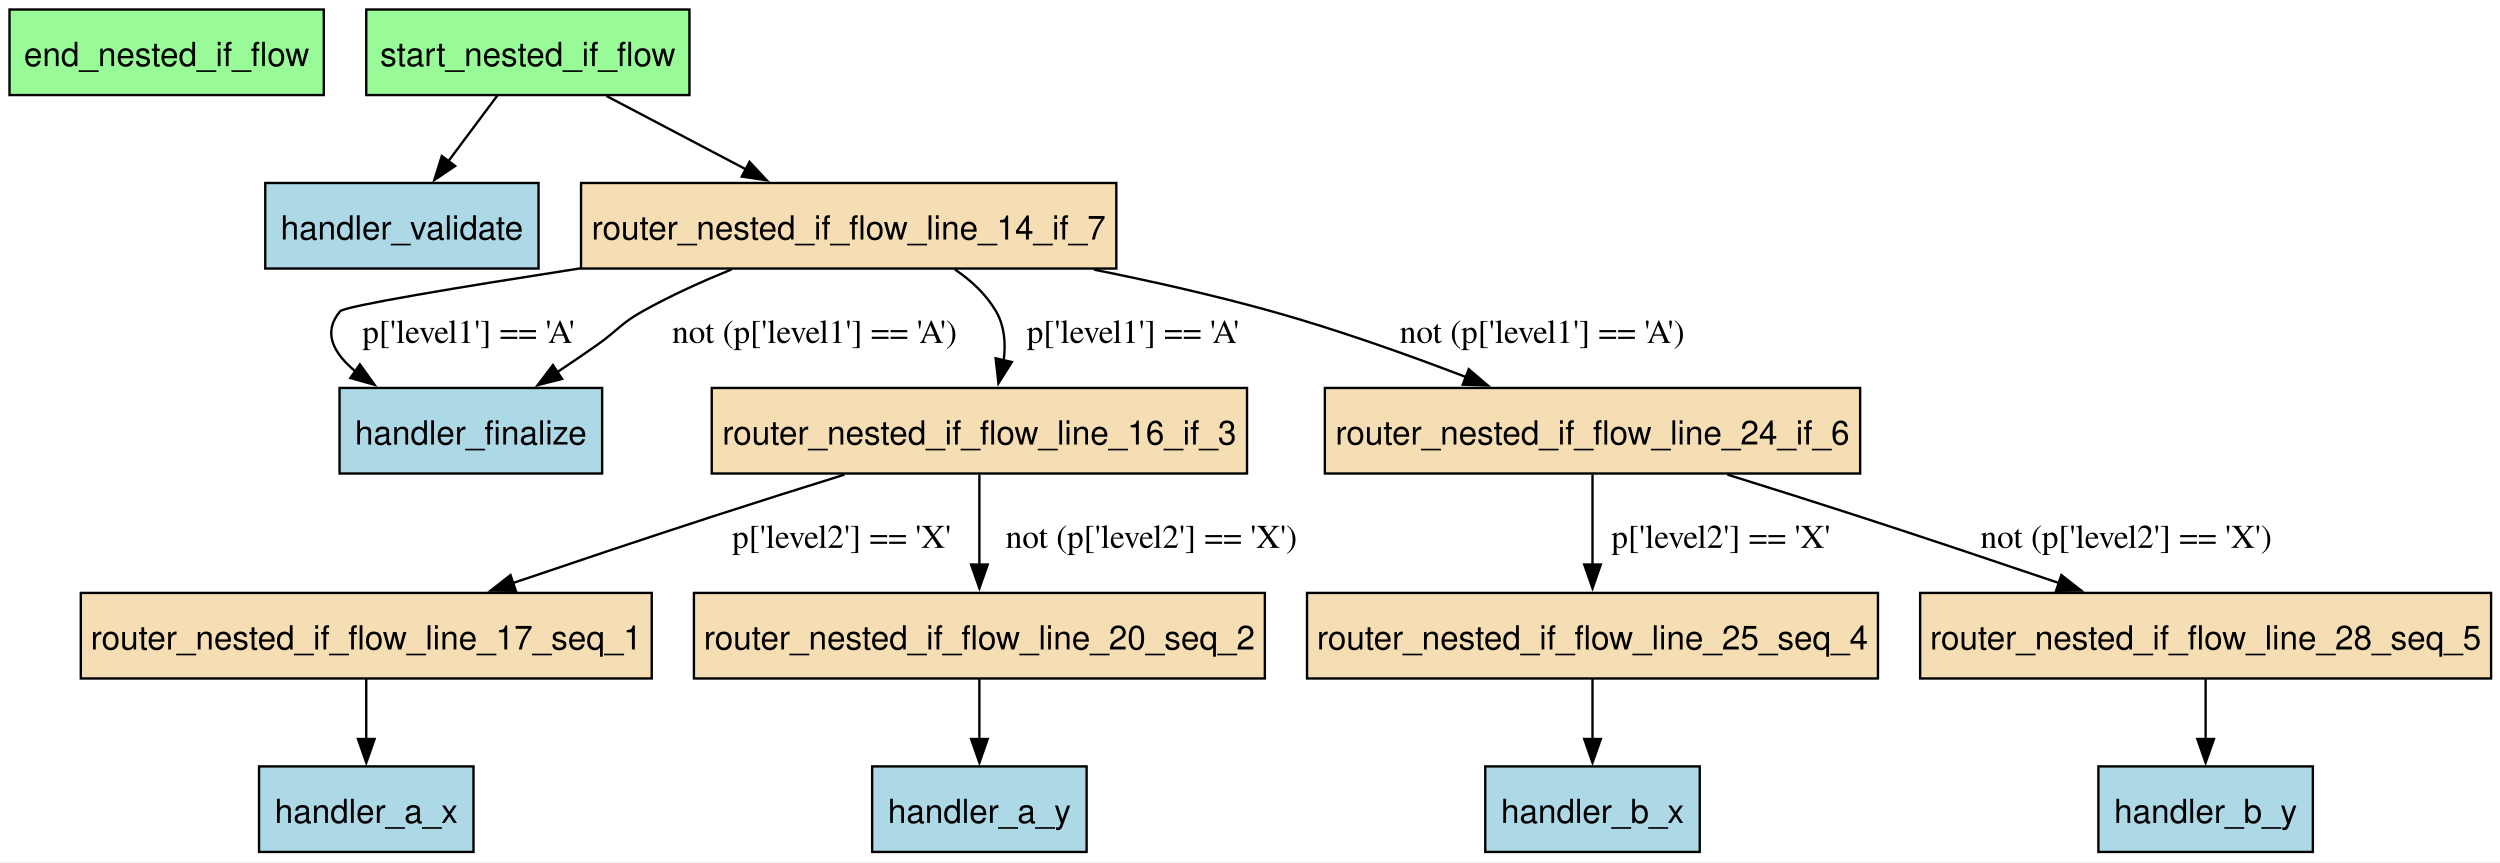
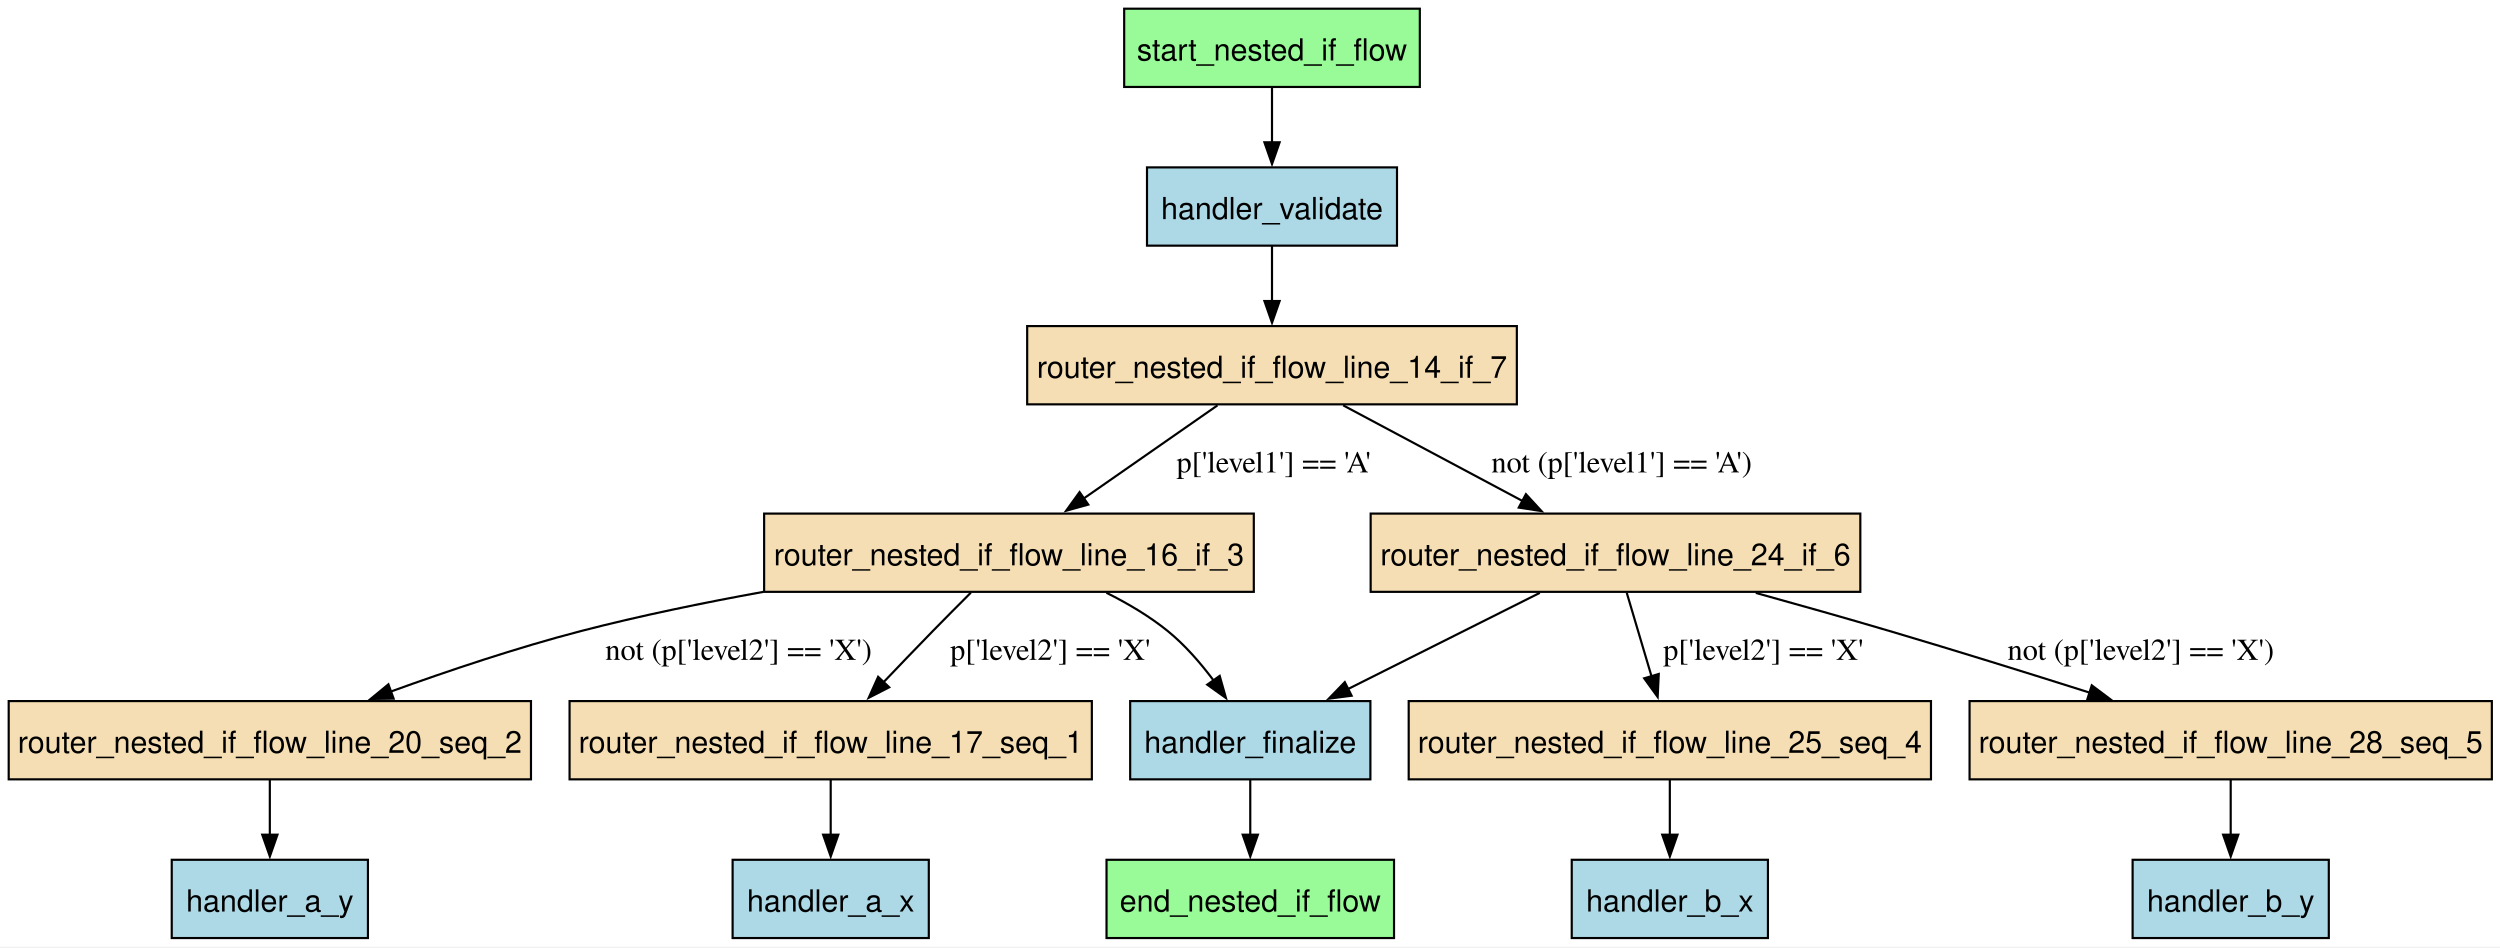
- <svg xmlns="http://www.w3.org/2000/svg" width="1052pt" height="363pt" viewBox="0.00 0.00 1052.00 363.00">
-   <g id="graph0" class="graph" transform="scale(1 1) rotate(0) translate(4 358.5)">
-     <polygon fill="white" stroke="none" points="-4,4 -4,-358.5 1048.25,-358.5 1048.25,4 -4,4" />
+ <svg xmlns="http://www.w3.org/2000/svg" width="1150pt" height="436pt" viewBox="0.00 0.00 1150.00 436.00">
+   <g id="graph0" class="graph" transform="scale(1 1) rotate(0) translate(4 431.5)">
+     <polygon fill="white" stroke="none" points="-4,4 -4,-431.5 1146.25,-431.5 1146.25,4 -4,4" />
    <g id="node1" class="node">
-       <polygon fill="palegreen" stroke="black" points="132.25,-354.5 0,-354.5 0,-318.5 132.25,-318.5 132.25,-354.5" />
-       <text xml:space="preserve" text-anchor="middle" x="66.12" y="-330.7" font-family="Helvetica,sans-Serif" font-size="14.00">end_nested_if_flow</text>
+       <polygon fill="palegreen" stroke="black" points="637.25,-36 505,-36 505,0 637.25,0 637.25,-36" />
+       <text xml:space="preserve" text-anchor="middle" x="571.12" y="-12.2" font-family="Helvetica,sans-Serif" font-size="14.00">end_nested_if_flow</text>
    </g>
    <g id="node2" class="node">
-       <polygon fill="lightblue" stroke="black" points="195.25,-36 105,-36 105,0 195.25,0 195.25,-36" />
-       <text xml:space="preserve" text-anchor="middle" x="150.12" y="-12.2" font-family="Helvetica,sans-Serif" font-size="14.00">handler_a_x</text>
+       <polygon fill="lightblue" stroke="black" points="423.25,-36 333,-36 333,0 423.25,0 423.25,-36" />
+       <text xml:space="preserve" text-anchor="middle" x="378.12" y="-12.2" font-family="Helvetica,sans-Serif" font-size="14.00">handler_a_x</text>
    </g>
    <g id="node3" class="node">
-       <polygon fill="lightblue" stroke="black" points="453.25,-36 363,-36 363,0 453.25,0 453.25,-36" />
-       <text xml:space="preserve" text-anchor="middle" x="408.12" y="-12.2" font-family="Helvetica,sans-Serif" font-size="14.00">handler_a_y</text>
+       <polygon fill="lightblue" stroke="black" points="165.25,-36 75,-36 75,0 165.25,0 165.25,-36" />
+       <text xml:space="preserve" text-anchor="middle" x="120.12" y="-12.2" font-family="Helvetica,sans-Serif" font-size="14.00">handler_a_y</text>
    </g>
    <g id="node4" class="node">
-       <polygon fill="lightblue" stroke="black" points="711.25,-36 621,-36 621,0 711.25,0 711.25,-36" />
-       <text xml:space="preserve" text-anchor="middle" x="666.12" y="-12.2" font-family="Helvetica,sans-Serif" font-size="14.00">handler_b_x</text>
+       <polygon fill="lightblue" stroke="black" points="809.25,-36 719,-36 719,0 809.25,0 809.25,-36" />
+       <text xml:space="preserve" text-anchor="middle" x="764.12" y="-12.2" font-family="Helvetica,sans-Serif" font-size="14.00">handler_b_x</text>
    </g>
    <g id="node5" class="node">
-       <polygon fill="lightblue" stroke="black" points="969.25,-36 879,-36 879,0 969.25,0 969.25,-36" />
-       <text xml:space="preserve" text-anchor="middle" x="924.12" y="-12.2" font-family="Helvetica,sans-Serif" font-size="14.00">handler_b_y</text>
+       <polygon fill="lightblue" stroke="black" points="1067.25,-36 977,-36 977,0 1067.25,0 1067.25,-36" />
+       <text xml:space="preserve" text-anchor="middle" x="1022.12" y="-12.2" font-family="Helvetica,sans-Serif" font-size="14.00">handler_b_y</text>
    </g>
    <g id="node6" class="node">
-       <polygon fill="lightblue" stroke="black" points="249.38,-195.25 138.88,-195.25 138.88,-159.25 249.38,-159.25 249.38,-195.25" />
-       <text xml:space="preserve" text-anchor="middle" x="194.12" y="-171.45" font-family="Helvetica,sans-Serif" font-size="14.00">handler_finalize</text>
+       <polygon fill="lightblue" stroke="black" points="626.38,-109 515.88,-109 515.88,-73 626.38,-73 626.38,-109" />
+       <text xml:space="preserve" text-anchor="middle" x="571.12" y="-85.2" font-family="Helvetica,sans-Serif" font-size="14.00">handler_finalize</text>
+     </g>
+     <g id="edge15" class="edge">
+       <path fill="none" stroke="black" d="M571.12,-72.81C571.12,-65.23 571.12,-56.1 571.12,-47.54" />
+       <polygon fill="black" stroke="black" points="574.63,-47.54 571.13,-37.54 567.63,-47.54 574.63,-47.54" />
    </g>
    <g id="node7" class="node">
-       <polygon fill="lightblue" stroke="black" points="222.62,-281.5 107.62,-281.5 107.62,-245.5 222.62,-245.5 222.62,-281.5" />
-       <text xml:space="preserve" text-anchor="middle" x="165.12" y="-257.7" font-family="Helvetica,sans-Serif" font-size="14.00">handler_validate</text>
+       <polygon fill="lightblue" stroke="black" points="638.62,-354.5 523.62,-354.5 523.62,-318.5 638.62,-318.5 638.62,-354.5" />
+       <text xml:space="preserve" text-anchor="middle" x="581.12" y="-330.7" font-family="Helvetica,sans-Serif" font-size="14.00">handler_validate</text>
    </g>
    <g id="node8" class="node">
-       <polygon fill="wheat" stroke="black" points="465.75,-281.5 240.5,-281.5 240.5,-245.5 465.75,-245.5 465.75,-281.5" />
-       <text xml:space="preserve" text-anchor="middle" x="353.12" y="-257.7" font-family="Helvetica,sans-Serif" font-size="14.00">router_nested_if_flow_line_14_if_7</text>
+       <polygon fill="wheat" stroke="black" points="693.75,-281.5 468.5,-281.5 468.5,-245.5 693.75,-245.5 693.75,-281.5" />
+       <text xml:space="preserve" text-anchor="middle" x="581.12" y="-257.7" font-family="Helvetica,sans-Serif" font-size="14.00">router_nested_if_flow_line_14_if_7</text>
+     </g>
+     <g id="edge2" class="edge">
+       <path fill="none" stroke="black" d="M581.12,-318.31C581.12,-310.73 581.12,-301.6 581.12,-293.04" />
+       <polygon fill="black" stroke="black" points="584.63,-293.04 581.13,-283.04 577.63,-293.04 584.63,-293.04" />
+     </g>
+     <g id="node9" class="node">
+       <polygon fill="wheat" stroke="black" points="572.75,-195.25 347.5,-195.25 347.5,-159.25 572.75,-159.25 572.75,-195.25" />
+       <text xml:space="preserve" text-anchor="middle" x="460.12" y="-171.45" font-family="Helvetica,sans-Serif" font-size="14.00">router_nested_if_flow_line_16_if_3</text>
+     </g>
+     <g id="edge11" class="edge">
+       <path fill="none" stroke="black" d="M556.05,-245.04C538.21,-232.62 514.01,-215.77 494.38,-202.1" />
+       <polygon fill="black" stroke="black" points="496.61,-199.39 486.41,-196.55 492.61,-205.14 496.61,-199.39" />
+       <text xml:space="preserve" text-anchor="middle" x="581.87" y="-214.2" font-family="Times,serif" font-size="14.00">p['level1'] == 'A'</text>
+     </g>
+     <g id="node12" class="node">
+       <polygon fill="wheat" stroke="black" points="851.75,-195.25 626.5,-195.25 626.5,-159.25 851.75,-159.25 851.75,-195.25" />
+       <text xml:space="preserve" text-anchor="middle" x="739.12" y="-171.45" font-family="Helvetica,sans-Serif" font-size="14.00">router_nested_if_flow_line_24_if_6</text>
+     </g>
+     <g id="edge13" class="edge">
+       <path fill="none" stroke="black" d="M613.86,-245.04C637.8,-232.28 670.49,-214.85 696.47,-200.99" />
+       <polygon fill="black" stroke="black" points="697.92,-204.19 705.09,-196.4 694.62,-198.01 697.92,-204.19" />
+       <text xml:space="preserve" text-anchor="middle" x="741.96" y="-214.2" font-family="Times,serif" font-size="14.00">not (p['level1'] == 'A')</text>
    </g>
    <g id="edge12" class="edge">
-       <path fill="none" stroke="black" d="M240.13,-245.57C189.67,-237.74 140.98,-229.69 139.12,-227.5 131.55,-218.59 136.37,-209.77 145.7,-202.11" />
-       <polygon fill="black" stroke="black" points="147.44,-205.17 153.63,-196.57 143.43,-199.43 147.44,-205.17" />
-       <text xml:space="preserve" text-anchor="middle" x="193.12" y="-214.2" font-family="Times,serif" font-size="14.00">p['level1'] == 'A'</text>
+       <path fill="none" stroke="black" d="M504.95,-158.83C514.76,-153.94 524.71,-148.06 533.12,-141.25 541.09,-134.8 548.37,-126.37 554.38,-118.31" />
+       <polygon fill="black" stroke="black" points="557.06,-120.59 559.94,-110.4 551.33,-116.56 557.06,-120.59" />
+     </g>
+     <g id="node10" class="node">
+       <polygon fill="wheat" stroke="black" points="498.25,-109 258,-109 258,-73 498.25,-73 498.25,-109" />
+       <text xml:space="preserve" text-anchor="middle" x="378.12" y="-85.2" font-family="Helvetica,sans-Serif" font-size="14.00">router_nested_if_flow_line_17_seq_1</text>
+     </g>
+     <g id="edge5" class="edge">
+       <path fill="none" stroke="black" d="M442.6,-158.88C436.99,-153.28 430.77,-147.03 425.12,-141.25 417.6,-133.55 409.49,-125.1 402.15,-117.4" />
+       <polygon fill="black" stroke="black" points="405.03,-115.35 395.6,-110.51 399.95,-120.17 405.03,-115.35" />
+       <text xml:space="preserve" text-anchor="middle" x="479.12" y="-127.95" font-family="Times,serif" font-size="14.00">p['level2'] == 'X'</text>
+     </g>
+     <g id="node11" class="node">
+       <polygon fill="wheat" stroke="black" points="240.25,-109 0,-109 0,-73 240.25,-73 240.25,-109" />
+       <text xml:space="preserve" text-anchor="middle" x="120.12" y="-85.2" font-family="Helvetica,sans-Serif" font-size="14.00">router_nested_if_flow_line_20_seq_2</text>
+     </g>
+     <g id="edge6" class="edge">
+       <path fill="none" stroke="black" d="M347.11,-159.24C319.53,-154.24 290.24,-148.21 263.38,-141.25 233.95,-133.62 201.9,-122.85 175.59,-113.32" />
+       <polygon fill="black" stroke="black" points="177.07,-110.13 166.48,-109.98 174.67,-116.71 177.07,-110.13" />
+       <text xml:space="preserve" text-anchor="middle" x="335.75" y="-127.95" font-family="Times,serif" font-size="14.00">not (p['level2'] == 'X')</text>
+     </g>
+     <g id="edge3" class="edge">
+       <path fill="none" stroke="black" d="M378.12,-72.81C378.12,-65.23 378.12,-56.1 378.12,-47.54" />
+       <polygon fill="black" stroke="black" points="381.63,-47.54 378.13,-37.54 374.63,-47.54 381.63,-47.54" />
+     </g>
+     <g id="edge4" class="edge">
+       <path fill="none" stroke="black" d="M120.12,-72.81C120.12,-65.23 120.12,-56.1 120.12,-47.54" />
+       <polygon fill="black" stroke="black" points="123.63,-47.54 120.13,-37.54 116.63,-47.54 123.63,-47.54" />
    </g>
    <g id="edge14" class="edge">
-       <path fill="none" stroke="black" d="M303.93,-245.17C291.39,-240.08 278.14,-234.08 266.38,-227.5 257.09,-222.3 255.85,-219.35 247.12,-213.25 241.74,-209.48 235.99,-205.58 230.34,-201.79" />
-       <polygon fill="black" stroke="black" points="232.53,-199.05 222.26,-196.44 228.66,-204.88 232.53,-199.05" />
-       <text xml:space="preserve" text-anchor="middle" x="338.75" y="-214.2" font-family="Times,serif" font-size="14.00">not (p['level1'] == 'A')</text>
-     </g>
-     <g id="node9" class="node">
-       <polygon fill="wheat" stroke="black" points="520.75,-195.25 295.5,-195.25 295.5,-159.25 520.75,-159.25 520.75,-195.25" />
-       <text xml:space="preserve" text-anchor="middle" x="408.12" y="-171.45" font-family="Helvetica,sans-Serif" font-size="14.00">router_nested_if_flow_line_16_if_3</text>
-     </g>
-     <g id="edge11" class="edge">
-       <path fill="none" stroke="black" d="M397.78,-245.13C404.71,-240.46 410.95,-234.65 415.12,-227.5 418.74,-221.31 419.27,-213.96 418.35,-206.84" />
-       <polygon fill="black" stroke="black" points="421.78,-206.16 416.14,-197.19 414.96,-207.72 421.78,-206.16" />
-       <text xml:space="preserve" text-anchor="middle" x="472.73" y="-214.2" font-family="Times,serif" font-size="14.00">p['level1'] == 'A'</text>
-     </g>
-     <g id="node12" class="node">
-       <polygon fill="wheat" stroke="black" points="778.75,-195.25 553.5,-195.25 553.5,-159.25 778.75,-159.25 778.75,-195.25" />
-       <text xml:space="preserve" text-anchor="middle" x="666.12" y="-171.45" font-family="Helvetica,sans-Serif" font-size="14.00">router_nested_if_flow_line_24_if_6</text>
-     </g>
-     <g id="edge13" class="edge">
-       <path fill="none" stroke="black" d="M456.36,-245.03C481.03,-240.08 507.16,-234.18 531.12,-227.5 558.55,-219.85 588.35,-209.24 612.96,-199.82" />
-       <polygon fill="black" stroke="black" points="614.04,-203.15 622.1,-196.28 611.51,-196.62 614.04,-203.15" />
-       <text xml:space="preserve" text-anchor="middle" x="644.93" y="-214.2" font-family="Times,serif" font-size="14.00">not (p['level1'] == 'A')</text>
-     </g>
-     <g id="node10" class="node">
-       <polygon fill="wheat" stroke="black" points="270.25,-109 30,-109 30,-73 270.25,-73 270.25,-109" />
-       <text xml:space="preserve" text-anchor="middle" x="150.12" y="-85.2" font-family="Helvetica,sans-Serif" font-size="14.00">router_nested_if_flow_line_17_seq_1</text>
-     </g>
-     <g id="edge5" class="edge">
-       <path fill="none" stroke="black" d="M351.36,-158.78C333.64,-153.26 314.05,-147.07 296.12,-141.25 268.41,-132.25 237.84,-121.99 211.87,-113.17" />
-       <polygon fill="black" stroke="black" points="213.07,-109.88 202.48,-109.98 210.82,-116.51 213.07,-109.88" />
-       <text xml:space="preserve" text-anchor="middle" x="350.12" y="-127.95" font-family="Times,serif" font-size="14.00">p['level2'] == 'X'</text>
-     </g>
-     <g id="node11" class="node">
-       <polygon fill="wheat" stroke="black" points="528.25,-109 288,-109 288,-73 528.25,-73 528.25,-109" />
-       <text xml:space="preserve" text-anchor="middle" x="408.12" y="-85.2" font-family="Helvetica,sans-Serif" font-size="14.00">router_nested_if_flow_line_20_seq_2</text>
-     </g>
-     <g id="edge6" class="edge">
-       <path fill="none" stroke="black" d="M408.12,-158.79C408.12,-147.84 408.12,-133.44 408.12,-120.82" />
-       <polygon fill="black" stroke="black" points="411.63,-120.95 408.13,-110.95 404.63,-120.95 411.63,-120.95" />
-       <text xml:space="preserve" text-anchor="middle" x="480.5" y="-127.95" font-family="Times,serif" font-size="14.00">not (p['level2'] == 'X')</text>
-     </g>
-     <g id="edge3" class="edge">
-       <path fill="none" stroke="black" d="M150.12,-72.81C150.12,-65.23 150.12,-56.1 150.12,-47.54" />
-       <polygon fill="black" stroke="black" points="153.63,-47.54 150.13,-37.54 146.63,-47.54 153.63,-47.54" />
-     </g>
-     <g id="edge4" class="edge">
-       <path fill="none" stroke="black" d="M408.12,-72.81C408.12,-65.23 408.12,-56.1 408.12,-47.54" />
-       <polygon fill="black" stroke="black" points="411.63,-47.54 408.13,-37.54 404.63,-47.54 411.63,-47.54" />
+       <path fill="none" stroke="black" d="M704.32,-158.79C678.75,-145.97 643.79,-128.44 616.11,-114.56" />
+       <polygon fill="black" stroke="black" points="617.75,-111.47 607.24,-110.11 614.61,-117.72 617.75,-111.47" />
    </g>
    <g id="node13" class="node">
-       <polygon fill="wheat" stroke="black" points="786.25,-109 546,-109 546,-73 786.25,-73 786.25,-109" />
-       <text xml:space="preserve" text-anchor="middle" x="666.12" y="-85.2" font-family="Helvetica,sans-Serif" font-size="14.00">router_nested_if_flow_line_25_seq_4</text>
+       <polygon fill="wheat" stroke="black" points="884.25,-109 644,-109 644,-73 884.25,-73 884.25,-109" />
+       <text xml:space="preserve" text-anchor="middle" x="764.12" y="-85.2" font-family="Helvetica,sans-Serif" font-size="14.00">router_nested_if_flow_line_25_seq_4</text>
    </g>
    <g id="edge9" class="edge">
-       <path fill="none" stroke="black" d="M666.12,-158.79C666.12,-147.84 666.12,-133.44 666.12,-120.82" />
-       <polygon fill="black" stroke="black" points="669.63,-120.95 666.13,-110.95 662.63,-120.95 669.63,-120.95" />
-       <text xml:space="preserve" text-anchor="middle" x="720.12" y="-127.95" font-family="Times,serif" font-size="14.00">p['level2'] == 'X'</text>
+       <path fill="none" stroke="black" d="M744.31,-158.79C747.59,-147.72 751.92,-133.14 755.69,-120.43" />
+       <polygon fill="black" stroke="black" points="759.03,-121.47 758.52,-110.89 752.32,-119.48 759.03,-121.47" />
+       <text xml:space="preserve" text-anchor="middle" x="807.12" y="-127.95" font-family="Times,serif" font-size="14.00">p['level2'] == 'X'</text>
    </g>
    <g id="node14" class="node">
-       <polygon fill="wheat" stroke="black" points="1044.25,-109 804,-109 804,-73 1044.25,-73 1044.25,-109" />
-       <text xml:space="preserve" text-anchor="middle" x="924.12" y="-85.2" font-family="Helvetica,sans-Serif" font-size="14.00">router_nested_if_flow_line_28_seq_5</text>
+       <polygon fill="wheat" stroke="black" points="1142.25,-109 902,-109 902,-73 1142.25,-73 1142.25,-109" />
+       <text xml:space="preserve" text-anchor="middle" x="1022.12" y="-85.2" font-family="Helvetica,sans-Serif" font-size="14.00">router_nested_if_flow_line_28_seq_5</text>
    </g>
    <g id="edge10" class="edge">
-       <path fill="none" stroke="black" d="M722.89,-158.78C740.61,-153.26 760.2,-147.07 778.12,-141.25 805.84,-132.25 836.41,-121.99 862.38,-113.17" />
-       <polygon fill="black" stroke="black" points="863.43,-116.51 871.77,-109.98 861.18,-109.88 863.43,-116.51" />
-       <text xml:space="preserve" text-anchor="middle" x="890.69" y="-127.95" font-family="Times,serif" font-size="14.00">not (p['level2'] == 'X')</text>
+       <path fill="none" stroke="black" d="M803.67,-158.76C823.43,-153.29 845.2,-147.14 865.12,-141.25 895.48,-132.28 928.96,-121.85 957.19,-112.9" />
+       <polygon fill="black" stroke="black" points="958.21,-116.25 966.69,-109.88 956.09,-109.57 958.21,-116.25" />
+       <text xml:space="preserve" text-anchor="middle" x="980.76" y="-127.95" font-family="Times,serif" font-size="14.00">not (p['level2'] == 'X')</text>
    </g>
    <g id="edge7" class="edge">
-       <path fill="none" stroke="black" d="M666.12,-72.81C666.12,-65.23 666.12,-56.1 666.12,-47.54" />
-       <polygon fill="black" stroke="black" points="669.63,-47.54 666.13,-37.54 662.63,-47.54 669.63,-47.54" />
+       <path fill="none" stroke="black" d="M764.12,-72.81C764.12,-65.23 764.12,-56.1 764.12,-47.54" />
+       <polygon fill="black" stroke="black" points="767.63,-47.54 764.13,-37.54 760.63,-47.54 767.63,-47.54" />
    </g>
    <g id="edge8" class="edge">
-       <path fill="none" stroke="black" d="M924.12,-72.81C924.12,-65.23 924.12,-56.1 924.12,-47.54" />
-       <polygon fill="black" stroke="black" points="927.63,-47.54 924.13,-37.54 920.63,-47.54 927.63,-47.54" />
+       <path fill="none" stroke="black" d="M1022.12,-72.81C1022.12,-65.23 1022.12,-56.1 1022.12,-47.54" />
+       <polygon fill="black" stroke="black" points="1025.63,-47.54 1022.13,-37.54 1018.63,-47.54 1025.63,-47.54" />
    </g>
    <g id="node15" class="node">
-       <polygon fill="palegreen" stroke="black" points="286.12,-354.5 150.12,-354.5 150.12,-318.5 286.12,-318.5 286.12,-354.5" />
-       <text xml:space="preserve" text-anchor="middle" x="218.12" y="-330.7" font-family="Helvetica,sans-Serif" font-size="14.00">start_nested_if_flow</text>
+       <polygon fill="palegreen" stroke="black" points="649.12,-427.5 513.12,-427.5 513.12,-391.5 649.12,-391.5 649.12,-427.5" />
+       <text xml:space="preserve" text-anchor="middle" x="581.12" y="-403.7" font-family="Helvetica,sans-Serif" font-size="14.00">start_nested_if_flow</text>
    </g>
    <g id="edge1" class="edge">
-       <path fill="none" stroke="black" d="M205.3,-318.31C199.11,-310.03 191.56,-299.91 184.68,-290.69" />
-       <polygon fill="black" stroke="black" points="187.53,-288.66 178.74,-282.74 181.92,-292.85 187.53,-288.66" />
-     </g>
-     <g id="edge2" class="edge">
-       <path fill="none" stroke="black" d="M251.15,-318.13C268.88,-308.81 290.95,-297.2 310.02,-287.17" />
-       <polygon fill="black" stroke="black" points="311.41,-290.39 318.63,-282.64 308.15,-284.2 311.41,-290.39" />
+       <path fill="none" stroke="black" d="M581.12,-391.31C581.12,-383.73 581.12,-374.6 581.12,-366.04" />
+       <polygon fill="black" stroke="black" points="584.63,-366.04 581.13,-356.04 577.63,-366.04 584.63,-366.04" />
    </g>
  </g>
</svg>
